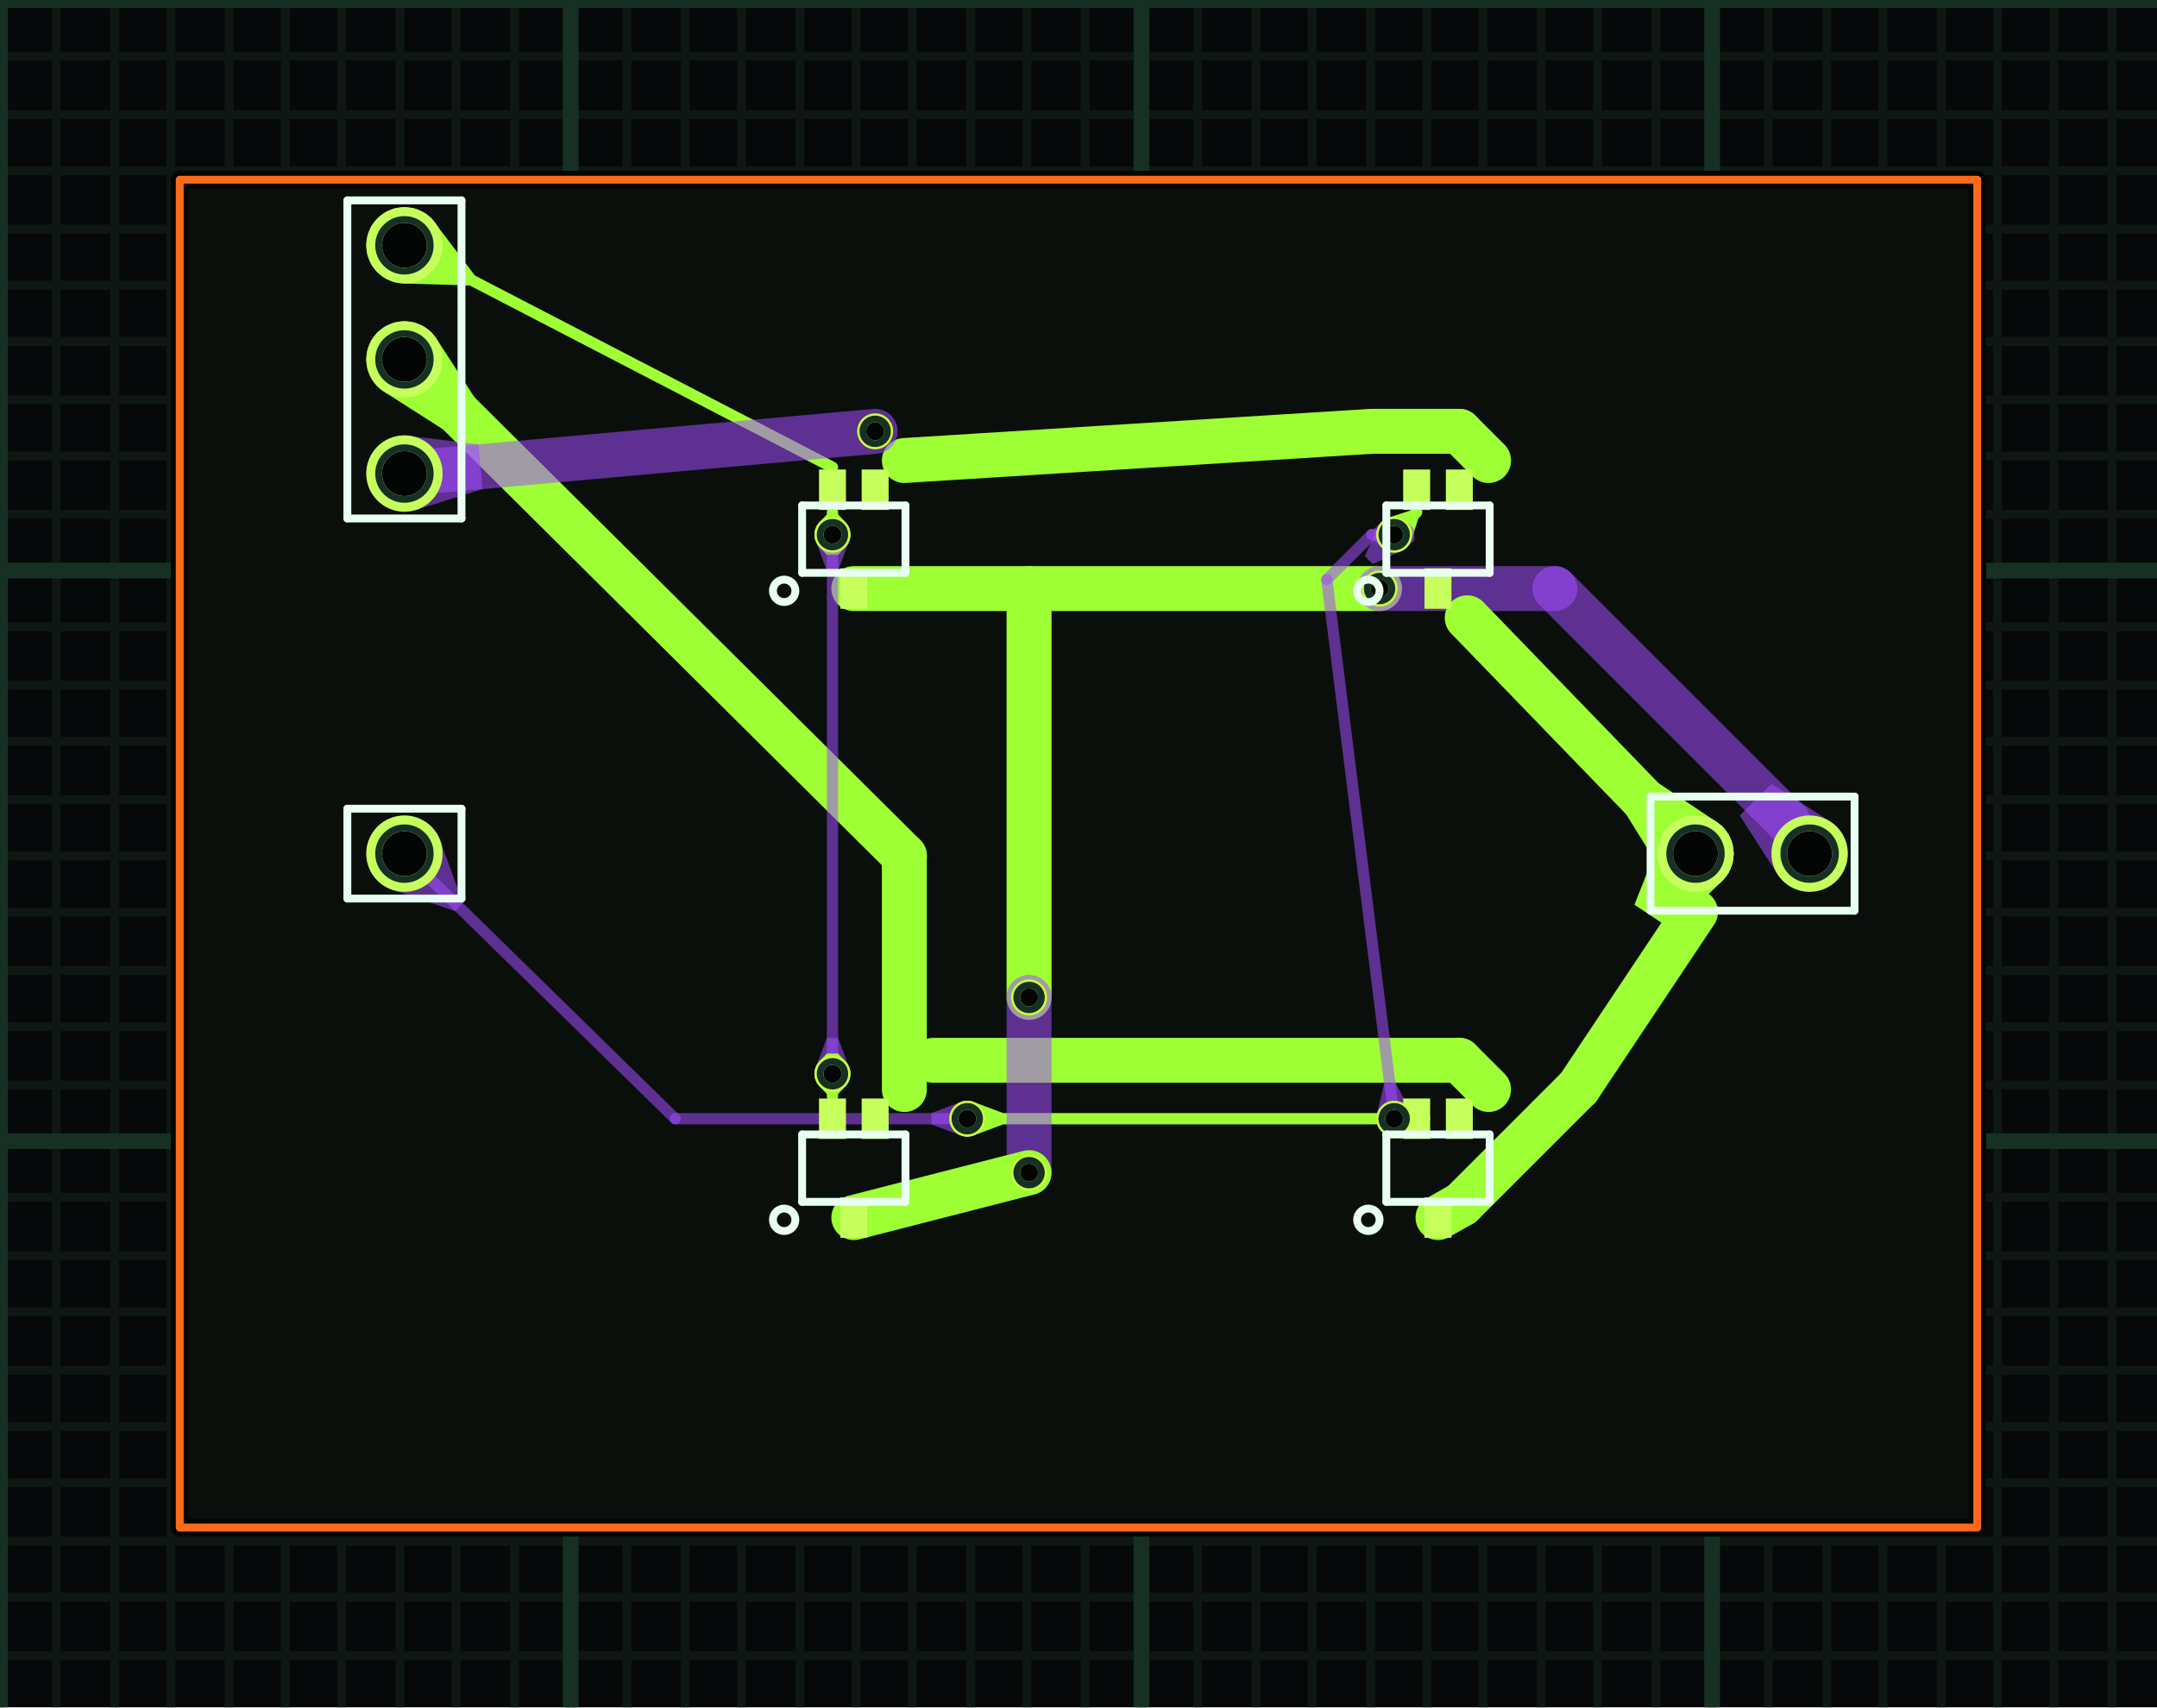
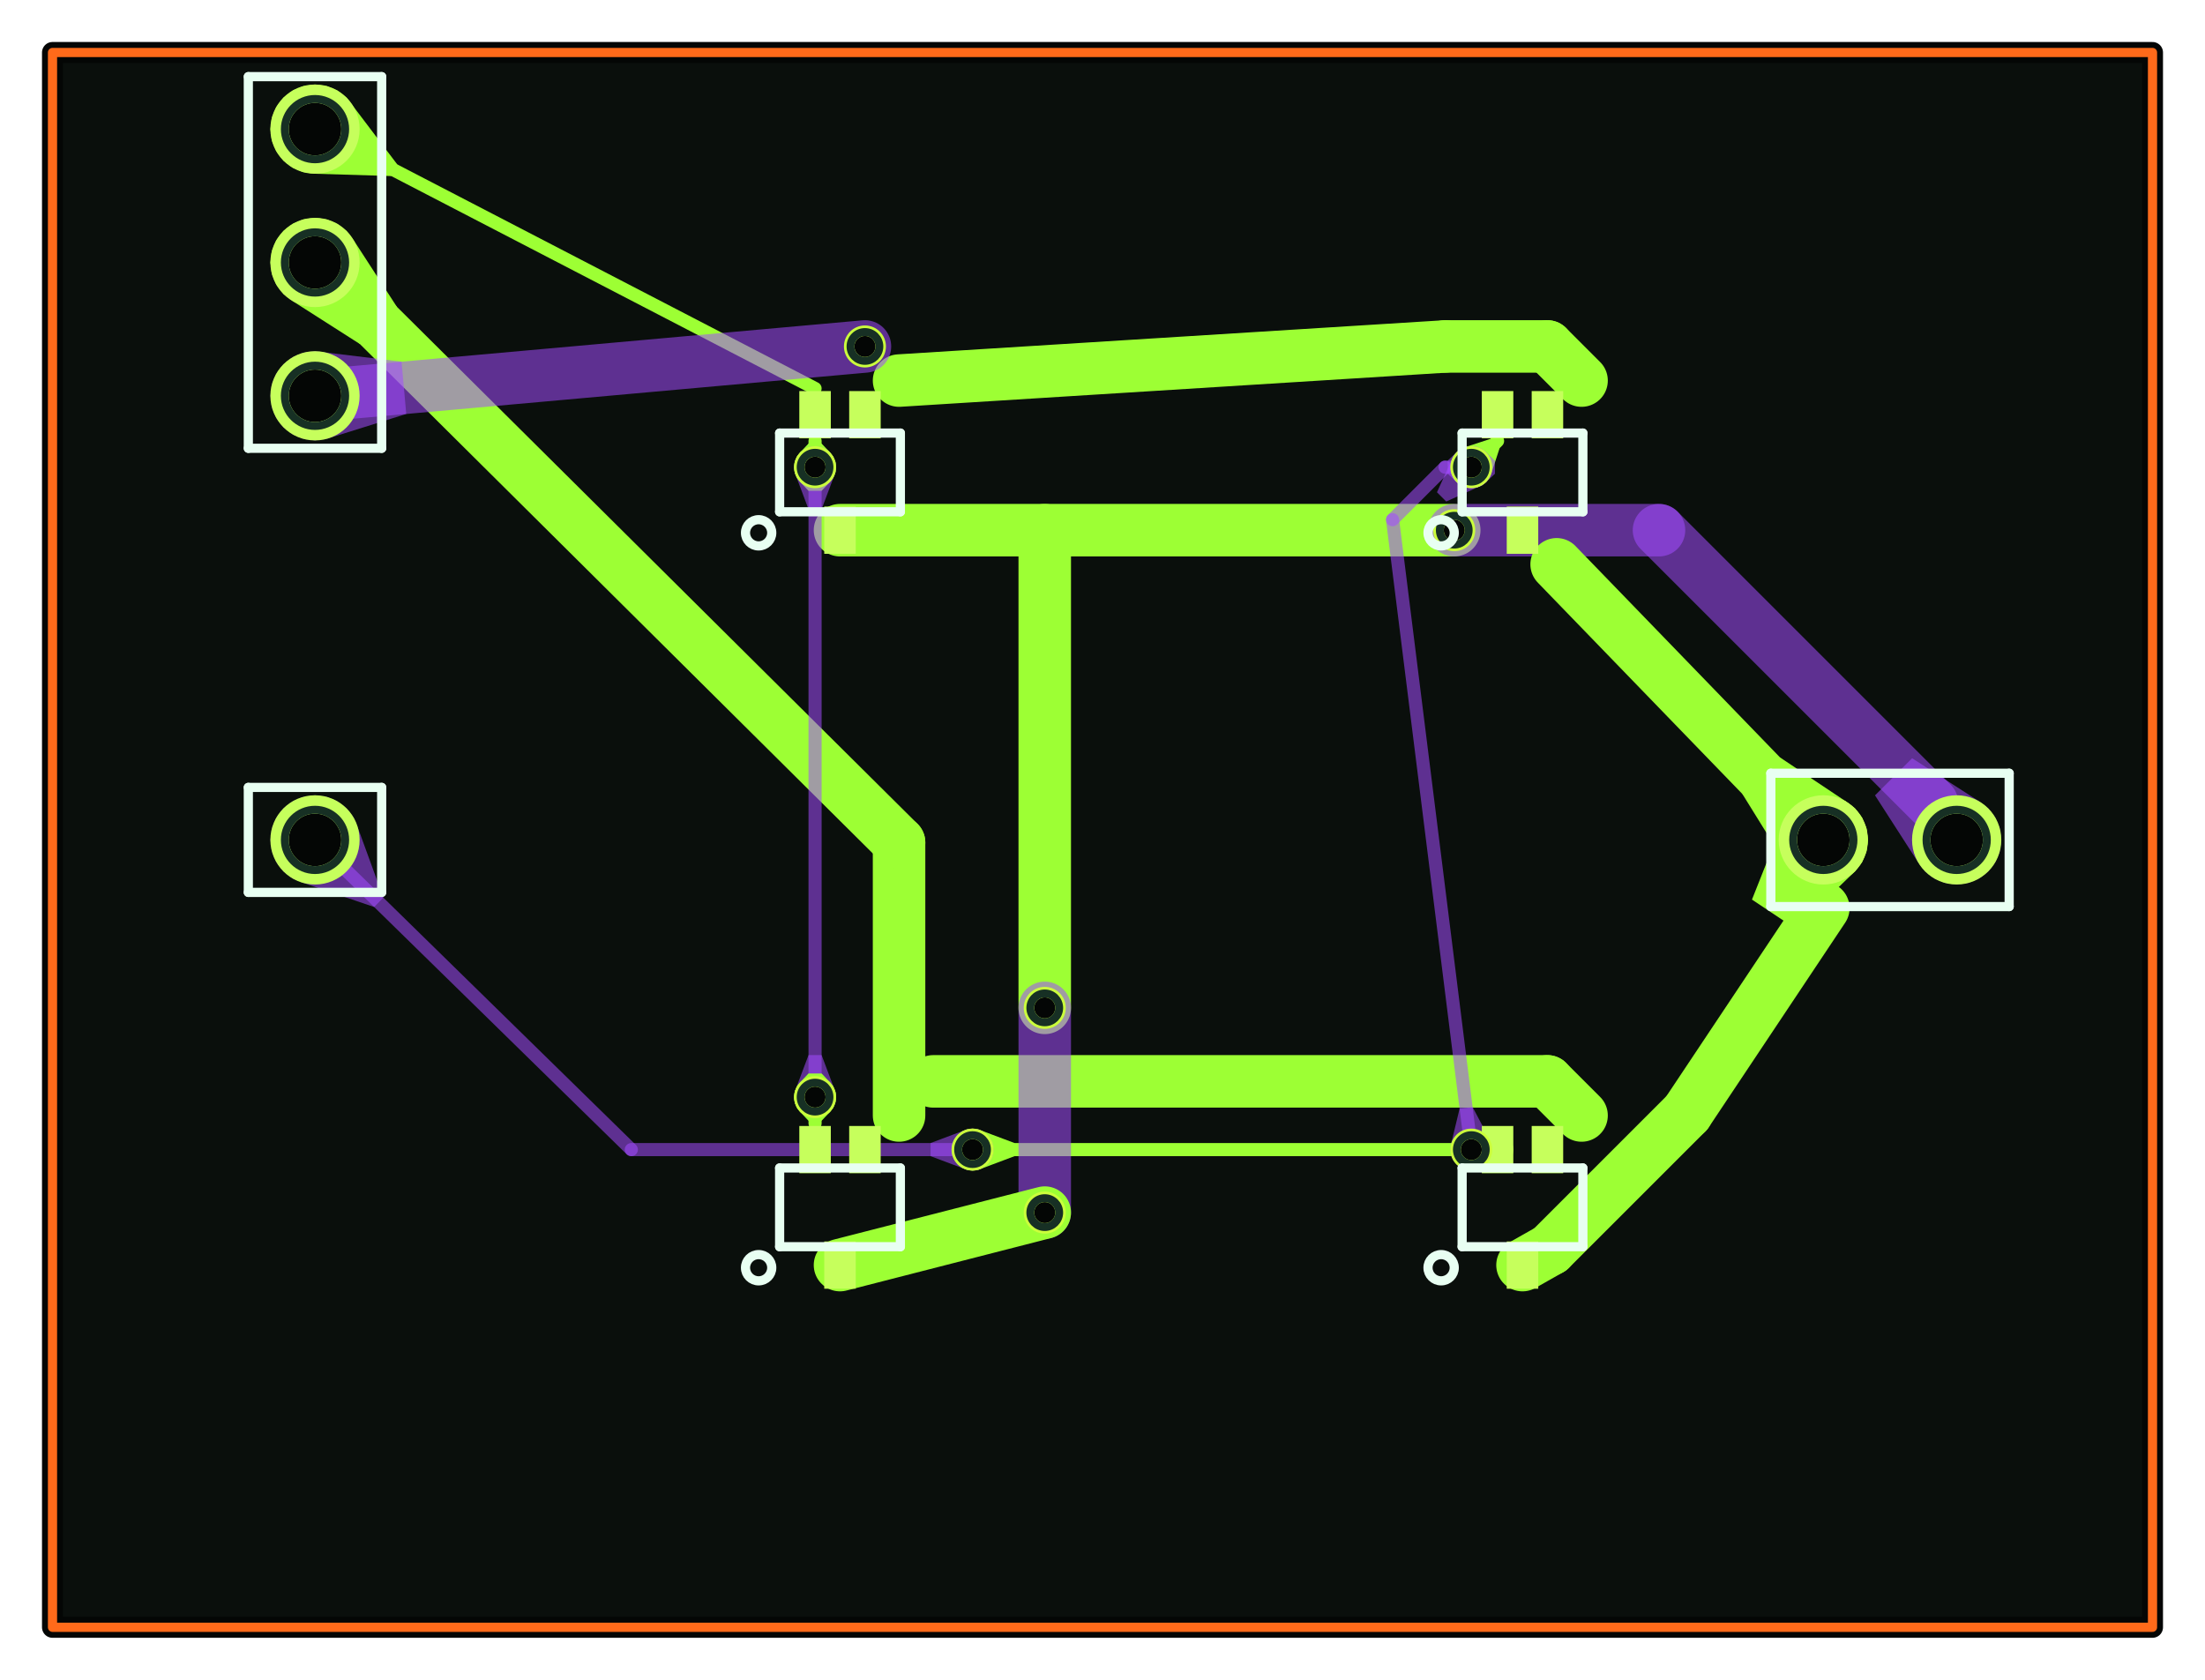
- <svg xmlns="http://www.w3.org/2000/svg" width="96.00" height="76.00" viewBox="0 0 96.00 76.00" shape-rendering="geometricPrecision" role="img" aria-label="vcad pcb render">
-   <rect x="0" y="0" width="96.00" height="76.00" fill="#06080A" />
-   <path d="M0.0 0 L0.0 76.0 M2.5 0 L2.5 76.0 M5.1 0 L5.1 76.0 M7.6 0 L7.6 76.0 M10.2 0 L10.2 76.0 M12.7 0 L12.7 76.0 M15.2 0 L15.2 76.0 M17.8 0 L17.8 76.0 M20.3 0 L20.3 76.0 M22.9 0 L22.9 76.0 M25.4 0 L25.4 76.0 M27.9 0 L27.9 76.0 M30.5 0 L30.5 76.0 M33.0 0 L33.0 76.0 M35.6 0 L35.6 76.0 M38.1 0 L38.1 76.0 M40.6 0 L40.6 76.0 M43.2 0 L43.2 76.0 M45.7 0 L45.7 76.0 M48.3 0 L48.3 76.0 M50.8 0 L50.8 76.0 M53.3 0 L53.3 76.0 M55.9 0 L55.9 76.0 M58.4 0 L58.4 76.0 M61.0 0 L61.0 76.0 M63.5 0 L63.5 76.0 M66.0 0 L66.0 76.0 M68.6 0 L68.6 76.0 M71.1 0 L71.1 76.0 M73.7 0 L73.7 76.0 M76.2 0 L76.2 76.0 M78.7 0 L78.7 76.0 M81.3 0 L81.3 76.0 M83.8 0 L83.8 76.0 M86.4 0 L86.4 76.0 M88.9 0 L88.9 76.0 M91.4 0 L91.4 76.0 M94.0 0 L94.0 76.0 M0 0.0 L96.0 0.0 M0 2.5 L96.0 2.5 M0 5.1 L96.0 5.1 M0 7.6 L96.0 7.6 M0 10.2 L96.0 10.2 M0 12.7 L96.0 12.7 M0 15.2 L96.0 15.2 M0 17.8 L96.0 17.8 M0 20.3 L96.0 20.3 M0 22.9 L96.0 22.9 M0 25.4 L96.0 25.4 M0 27.9 L96.0 27.9 M0 30.5 L96.0 30.5 M0 33.0 L96.0 33.0 M0 35.6 L96.0 35.6 M0 38.1 L96.0 38.1 M0 40.6 L96.0 40.6 M0 43.2 L96.0 43.2 M0 45.7 L96.0 45.7 M0 48.3 L96.0 48.3 M0 50.8 L96.0 50.8 M0 53.3 L96.0 53.3 M0 55.9 L96.0 55.9 M0 58.4 L96.0 58.4 M0 61.0 L96.0 61.0 M0 63.5 L96.0 63.5 M0 66.0 L96.0 66.0 M0 68.6 L96.0 68.6 M0 71.1 L96.0 71.1 M0 73.7 L96.0 73.7 " fill="none" stroke="#0E1712" stroke-width="0.4" />
-   <path d="M0.0 0 L0.0 76.0 M25.4 0 L25.4 76.0 M50.8 0 L50.8 76.0 M76.2 0 L76.2 76.0 M0 0.0 L96.0 0.0 M0 25.4 L96.0 25.4 M0 50.8 L96.0 50.8 " fill="none" stroke="#173024" stroke-width="0.7" />
-   <polygon points="8.000,68.000 88.000,68.000 88.000,8.000 8.000,8.000" fill="#0A0F0C" />
-   <polyline points="8.000,68.000 88.000,68.000 88.000,8.000 8.000,8.000 8.000,68.000" fill="none" stroke="#040605" stroke-width="0.800" stroke-linecap="round" stroke-linejoin="round" />
-   <line x1="40.250" y1="48.500" x2="40.250" y2="38.100" stroke="#9DFF34" stroke-width="2.000" stroke-linecap="round" />
-   <line x1="40.250" y1="38.100" x2="18.000" y2="16.000" stroke="#9DFF34" stroke-width="2.000" stroke-linecap="round" />
-   <line x1="41.550" y1="47.200" x2="64.950" y2="47.200" stroke="#9DFF34" stroke-width="2.000" stroke-linecap="round" />
-   <line x1="64.950" y1="47.200" x2="66.250" y2="48.500" stroke="#9DFF34" stroke-width="2.000" stroke-linecap="round" />
-   <line x1="38.000" y1="26.200" x2="61.400" y2="26.200" stroke="#9DFF34" stroke-width="2.000" stroke-linecap="round" />
+ <svg xmlns="http://www.w3.org/2000/svg" width="84.00" height="64.00" viewBox="0 0 84.00 64.00" shape-rendering="geometricPrecision" role="img" aria-label="vcad pcb render">
+   <polygon points="2.000,62.000 82.000,62.000 82.000,2.000 2.000,2.000" fill="#0A0F0C" />
+   <polyline points="2.000,62.000 82.000,62.000 82.000,2.000 2.000,2.000 2.000,62.000" fill="none" stroke="#040605" stroke-width="0.800" stroke-linecap="round" stroke-linejoin="round" />
+   <line x1="34.250" y1="42.500" x2="34.250" y2="32.100" stroke="#9DFF34" stroke-width="2.000" stroke-linecap="round" />
+   <line x1="34.250" y1="32.100" x2="12.000" y2="10.000" stroke="#9DFF34" stroke-width="2.000" stroke-linecap="round" />
+   <line x1="35.550" y1="41.200" x2="58.950" y2="41.200" stroke="#9DFF34" stroke-width="2.000" stroke-linecap="round" />
+   <line x1="58.950" y1="41.200" x2="60.250" y2="42.500" stroke="#9DFF34" stroke-width="2.000" stroke-linecap="round" />
+   <line x1="32.000" y1="20.200" x2="55.400" y2="20.200" stroke="#9DFF34" stroke-width="2.000" stroke-linecap="round" />
  <g opacity="0.550">
-     <line x1="61.400" y1="26.200" x2="69.200" y2="26.200" stroke="#A24BFF" stroke-width="2.000" stroke-linecap="round" />
+     <line x1="55.400" y1="20.200" x2="63.200" y2="20.200" stroke="#A24BFF" stroke-width="2.000" stroke-linecap="round" />
  </g>
  <g opacity="0.550">
-     <line x1="69.200" y1="26.200" x2="79.600" y2="36.600" stroke="#A24BFF" stroke-width="2.000" stroke-linecap="round" />
+     <line x1="63.200" y1="20.200" x2="73.600" y2="30.600" stroke="#A24BFF" stroke-width="2.000" stroke-linecap="round" />
  </g>
-   <line x1="37.050" y1="22.800" x2="37.050" y2="23.800" stroke="#9DFF34" stroke-width="0.500" stroke-linecap="round" />
+   <line x1="31.050" y1="16.800" x2="31.050" y2="17.800" stroke="#9DFF34" stroke-width="0.500" stroke-linecap="round" />
  <g opacity="0.550">
-     <line x1="37.050" y1="23.800" x2="37.050" y2="47.800" stroke="#A24BFF" stroke-width="0.500" stroke-linecap="round" />
+     <line x1="31.050" y1="17.800" x2="31.050" y2="41.800" stroke="#A24BFF" stroke-width="0.500" stroke-linecap="round" />
  </g>
-   <line x1="37.050" y1="47.800" x2="37.050" y2="48.800" stroke="#9DFF34" stroke-width="0.500" stroke-linecap="round" />
-   <line x1="37.050" y1="20.800" x2="18.000" y2="10.920" stroke="#9DFF34" stroke-width="0.500" stroke-linecap="round" />
-   <line x1="63.050" y1="49.800" x2="43.050" y2="49.800" stroke="#9DFF34" stroke-width="0.500" stroke-linecap="round" />
+   <line x1="31.050" y1="41.800" x2="31.050" y2="42.800" stroke="#9DFF34" stroke-width="0.500" stroke-linecap="round" />
+   <line x1="31.050" y1="14.800" x2="12.000" y2="4.920" stroke="#9DFF34" stroke-width="0.500" stroke-linecap="round" />
+   <line x1="57.050" y1="43.800" x2="37.050" y2="43.800" stroke="#9DFF34" stroke-width="0.500" stroke-linecap="round" />
  <g opacity="0.550">
-     <line x1="43.050" y1="49.800" x2="30.050" y2="49.800" stroke="#A24BFF" stroke-width="0.500" stroke-linecap="round" />
+     <line x1="37.050" y1="43.800" x2="24.050" y2="43.800" stroke="#A24BFF" stroke-width="0.500" stroke-linecap="round" />
  </g>
  <g opacity="0.550">
-     <line x1="30.050" y1="49.800" x2="18.000" y2="38.000" stroke="#A24BFF" stroke-width="0.500" stroke-linecap="round" />
+     <line x1="24.050" y1="43.800" x2="12.000" y2="32.000" stroke="#A24BFF" stroke-width="0.500" stroke-linecap="round" />
  </g>
-   <line x1="65.300" y1="27.500" x2="75.460" y2="38.000" stroke="#9DFF34" stroke-width="2.000" stroke-linecap="round" />
-   <line x1="75.460" y1="40.600" x2="70.260" y2="48.400" stroke="#9DFF34" stroke-width="2.000" stroke-linecap="round" />
-   <line x1="70.260" y1="48.400" x2="65.060" y2="53.600" stroke="#9DFF34" stroke-width="2.000" stroke-linecap="round" />
-   <line x1="65.060" y1="53.600" x2="64.000" y2="54.200" stroke="#9DFF34" stroke-width="2.000" stroke-linecap="round" />
-   <line x1="63.050" y1="22.800" x2="62.050" y2="23.800" stroke="#9DFF34" stroke-width="0.500" stroke-linecap="round" />
+   <line x1="59.300" y1="21.500" x2="69.460" y2="32.000" stroke="#9DFF34" stroke-width="2.000" stroke-linecap="round" />
+   <line x1="69.460" y1="34.600" x2="64.260" y2="42.400" stroke="#9DFF34" stroke-width="2.000" stroke-linecap="round" />
+   <line x1="64.260" y1="42.400" x2="59.060" y2="47.600" stroke="#9DFF34" stroke-width="2.000" stroke-linecap="round" />
+   <line x1="59.060" y1="47.600" x2="58.000" y2="48.200" stroke="#9DFF34" stroke-width="2.000" stroke-linecap="round" />
+   <line x1="57.050" y1="16.800" x2="56.050" y2="17.800" stroke="#9DFF34" stroke-width="0.500" stroke-linecap="round" />
  <g opacity="0.550">
-     <line x1="62.050" y1="23.800" x2="61.050" y2="23.800" stroke="#A24BFF" stroke-width="0.500" stroke-linecap="round" />
+     <line x1="56.050" y1="17.800" x2="55.050" y2="17.800" stroke="#A24BFF" stroke-width="0.500" stroke-linecap="round" />
  </g>
  <g opacity="0.550">
-     <line x1="61.050" y1="23.800" x2="59.050" y2="25.800" stroke="#A24BFF" stroke-width="0.500" stroke-linecap="round" />
+     <line x1="55.050" y1="17.800" x2="53.050" y2="19.800" stroke="#A24BFF" stroke-width="0.500" stroke-linecap="round" />
  </g>
  <g opacity="0.550">
-     <line x1="59.050" y1="25.800" x2="62.050" y2="49.800" stroke="#A24BFF" stroke-width="0.500" stroke-linecap="round" />
+     <line x1="53.050" y1="19.800" x2="56.050" y2="43.800" stroke="#A24BFF" stroke-width="0.500" stroke-linecap="round" />
  </g>
-   <line x1="45.800" y1="26.200" x2="45.800" y2="44.400" stroke="#9DFF34" stroke-width="2.000" stroke-linecap="round" />
+   <line x1="39.800" y1="20.200" x2="39.800" y2="38.400" stroke="#9DFF34" stroke-width="2.000" stroke-linecap="round" />
  <g opacity="0.550">
-     <line x1="45.800" y1="44.400" x2="45.800" y2="52.200" stroke="#A24BFF" stroke-width="2.000" stroke-linecap="round" />
+     <line x1="39.800" y1="38.400" x2="39.800" y2="46.200" stroke="#A24BFF" stroke-width="2.000" stroke-linecap="round" />
  </g>
-   <line x1="45.800" y1="52.200" x2="38.000" y2="54.200" stroke="#9DFF34" stroke-width="2.000" stroke-linecap="round" />
-   <line x1="40.250" y1="20.500" x2="61.050" y2="19.200" stroke="#9DFF34" stroke-width="2.000" stroke-linecap="round" />
-   <line x1="61.050" y1="19.200" x2="64.950" y2="19.200" stroke="#9DFF34" stroke-width="2.000" stroke-linecap="round" />
-   <line x1="64.950" y1="19.200" x2="66.250" y2="20.500" stroke="#9DFF34" stroke-width="2.000" stroke-linecap="round" />
+   <line x1="39.800" y1="46.200" x2="32.000" y2="48.200" stroke="#9DFF34" stroke-width="2.000" stroke-linecap="round" />
+   <line x1="34.250" y1="14.500" x2="55.050" y2="13.200" stroke="#9DFF34" stroke-width="2.000" stroke-linecap="round" />
+   <line x1="55.050" y1="13.200" x2="58.950" y2="13.200" stroke="#9DFF34" stroke-width="2.000" stroke-linecap="round" />
+   <line x1="58.950" y1="13.200" x2="60.250" y2="14.500" stroke="#9DFF34" stroke-width="2.000" stroke-linecap="round" />
  <g opacity="0.550">
-     <line x1="38.950" y1="19.200" x2="18.000" y2="21.080" stroke="#A24BFF" stroke-width="2.000" stroke-linecap="round" />
+     <line x1="32.950" y1="13.200" x2="12.000" y2="15.080" stroke="#A24BFF" stroke-width="2.000" stroke-linecap="round" />
  </g>
-   <polygon points="16.300,16.000 16.358,16.440 16.528,16.850 16.798,17.202 17.150,17.472 19.708,19.106 21.117,17.687 19.472,15.150 19.202,14.798 18.850,14.528 18.440,14.358 18.000,14.300 17.560,14.358 17.150,14.528 16.798,14.798 16.528,15.150 16.358,15.560" fill="#9DFF34" />
+   <polygon points="10.300,10.000 10.358,10.440 10.528,10.850 10.798,11.202 11.150,11.472 13.708,13.106 15.117,11.687 13.472,9.150 13.202,8.798 12.850,8.528 12.440,8.358 12.000,8.300 11.560,8.358 11.150,8.528 10.798,8.798 10.528,9.150 10.358,9.560" fill="#9DFF34" />
  <g opacity="0.550">
-     <polygon points="77.429,36.303 79.068,38.850 79.338,39.202 79.690,39.472 80.100,39.642 80.540,39.700 80.980,39.642 81.390,39.472 81.742,39.202 82.012,38.850 82.182,38.440 82.240,38.000 82.182,37.560 82.012,37.150 81.742,36.798 81.390,36.528 78.843,34.889" fill="#A24BFF" />
+     <polygon points="71.429,30.303 73.068,32.850 73.338,33.202 73.690,33.472 74.100,33.642 74.540,33.700 74.980,33.642 75.390,33.472 75.742,33.202 76.012,32.850 76.182,32.440 76.240,32.000 76.182,31.560 76.012,31.150 75.742,30.798 75.390,30.528 72.843,28.889" fill="#A24BFF" />
  </g>
-   <polygon points="36.250,23.800 36.277,24.007 36.357,24.200 36.484,24.366 36.800,24.700 37.300,24.700 37.616,24.366 37.743,24.200 37.823,24.007 37.850,23.800 37.823,23.593 37.743,23.400 37.616,23.234 37.450,23.107 37.257,23.027 37.050,23.000 36.843,23.027 36.650,23.107 36.484,23.234 36.357,23.400 36.277,23.593" fill="#9DFF34" />
-   <polygon points="36.250,23.800 36.277,24.007 36.357,24.200 36.484,24.366 36.650,24.493 36.843,24.573 37.050,24.600 37.257,24.573 37.450,24.493 37.616,24.366 37.743,24.200 37.823,24.007 37.850,23.800 37.823,23.593 37.743,23.400 37.616,23.234 37.300,22.900 36.800,22.900 36.484,23.234 36.357,23.400 36.277,23.593" fill="#9DFF34" />
+   <polygon points="30.250,17.800 30.277,18.007 30.357,18.200 30.484,18.366 30.800,18.700 31.300,18.700 31.616,18.366 31.743,18.200 31.823,18.007 31.850,17.800 31.823,17.593 31.743,17.400 31.616,17.234 31.450,17.107 31.257,17.027 31.050,17.000 30.843,17.027 30.650,17.107 30.484,17.234 30.357,17.400 30.277,17.593" fill="#9DFF34" />
+   <polygon points="30.250,17.800 30.277,18.007 30.357,18.200 30.484,18.366 30.650,18.493 30.843,18.573 31.050,18.600 31.257,18.573 31.450,18.493 31.616,18.366 31.743,18.200 31.823,18.007 31.850,17.800 31.823,17.593 31.743,17.400 31.616,17.234 31.300,16.900 30.800,16.900 30.484,17.234 30.357,17.400 30.277,17.593" fill="#9DFF34" />
  <g opacity="0.550">
-     <polygon points="36.250,23.800 36.277,24.007 36.800,25.400 37.300,25.400 37.823,24.007 37.850,23.800 37.823,23.593 37.743,23.400 37.616,23.234 37.450,23.107 37.257,23.027 37.050,23.000 36.843,23.027 36.650,23.107 36.484,23.234 36.357,23.400 36.277,23.593" fill="#A24BFF" />
+     <polygon points="30.250,17.800 30.277,18.007 30.800,19.400 31.300,19.400 31.823,18.007 31.850,17.800 31.823,17.593 31.743,17.400 31.616,17.234 31.450,17.107 31.257,17.027 31.050,17.000 30.843,17.027 30.650,17.107 30.484,17.234 30.357,17.400 30.277,17.593" fill="#A24BFF" />
  </g>
  <g opacity="0.550">
-     <polygon points="36.250,47.800 36.277,48.007 36.357,48.200 36.484,48.366 36.650,48.493 36.843,48.573 37.050,48.600 37.257,48.573 37.450,48.493 37.616,48.366 37.743,48.200 37.823,48.007 37.850,47.800 37.823,47.593 37.300,46.200 36.800,46.200 36.277,47.593" fill="#A24BFF" />
+     <polygon points="30.250,41.800 30.277,42.007 30.357,42.200 30.484,42.366 30.650,42.493 30.843,42.573 31.050,42.600 31.257,42.573 31.450,42.493 31.616,42.366 31.743,42.200 31.823,42.007 31.850,41.800 31.823,41.593 31.300,40.200 30.800,40.200 30.277,41.593" fill="#A24BFF" />
  </g>
-   <polygon points="36.250,47.800 36.277,48.007 36.357,48.200 36.484,48.366 36.800,48.700 37.300,48.700 37.616,48.366 37.743,48.200 37.823,48.007 37.850,47.800 37.823,47.593 37.743,47.400 37.616,47.234 37.450,47.107 37.257,47.027 37.050,47.000 36.843,47.027 36.650,47.107 36.484,47.234 36.357,47.400 36.277,47.593" fill="#9DFF34" />
-   <polygon points="36.250,47.800 36.277,48.007 36.357,48.200 36.484,48.366 36.650,48.493 36.843,48.573 37.050,48.600 37.257,48.573 37.450,48.493 37.616,48.366 37.743,48.200 37.823,48.007 37.850,47.800 37.823,47.593 37.743,47.400 37.616,47.234 37.300,46.900 36.800,46.900 36.484,47.234 36.357,47.400 36.277,47.593" fill="#9DFF34" />
-   <polygon points="16.300,10.920 16.358,11.360 16.528,11.770 16.798,12.122 17.150,12.392 17.560,12.562 18.000,12.620 20.903,12.707 21.133,12.263 19.472,10.070 19.202,9.718 18.850,9.448 18.440,9.278 18.000,9.220 17.560,9.278 17.150,9.448 16.798,9.718 16.528,10.070 16.358,10.480" fill="#9DFF34" />
-   <polygon points="61.850,50.050 62.895,50.380 63.050,50.400 63.205,50.380 63.350,50.320 63.474,50.224 63.570,50.100 63.630,49.955 63.650,49.800 63.630,49.645 63.570,49.500 63.474,49.376 63.350,49.280 63.205,49.220 63.050,49.200 62.895,49.220 61.850,49.550" fill="#9DFF34" />
-   <polygon points="42.250,49.800 42.277,50.007 42.357,50.200 42.484,50.366 42.650,50.493 42.843,50.573 43.050,50.600 43.257,50.573 44.650,50.050 44.650,49.550 43.257,49.027 43.050,49.000 42.843,49.027 42.650,49.107 42.484,49.234 42.357,49.400 42.277,49.593" fill="#9DFF34" />
+   <polygon points="30.250,41.800 30.277,42.007 30.357,42.200 30.484,42.366 30.800,42.700 31.300,42.700 31.616,42.366 31.743,42.200 31.823,42.007 31.850,41.800 31.823,41.593 31.743,41.400 31.616,41.234 31.450,41.107 31.257,41.027 31.050,41.000 30.843,41.027 30.650,41.107 30.484,41.234 30.357,41.400 30.277,41.593" fill="#9DFF34" />
+   <polygon points="30.250,41.800 30.277,42.007 30.357,42.200 30.484,42.366 30.650,42.493 30.843,42.573 31.050,42.600 31.257,42.573 31.450,42.493 31.616,42.366 31.743,42.200 31.823,42.007 31.850,41.800 31.823,41.593 31.743,41.400 31.616,41.234 31.300,40.900 30.800,40.900 30.484,41.234 30.357,41.400 30.277,41.593" fill="#9DFF34" />
+   <polygon points="10.300,4.920 10.358,5.360 10.528,5.770 10.798,6.122 11.150,6.392 11.560,6.562 12.000,6.620 14.903,6.707 15.133,6.263 13.472,4.070 13.202,3.718 12.850,3.448 12.440,3.278 12.000,3.220 11.560,3.278 11.150,3.448 10.798,3.718 10.528,4.070 10.358,4.480" fill="#9DFF34" />
+   <polygon points="55.850,44.050 56.895,44.380 57.050,44.400 57.205,44.380 57.350,44.320 57.474,44.224 57.570,44.100 57.630,43.955 57.650,43.800 57.630,43.645 57.570,43.500 57.474,43.376 57.350,43.280 57.205,43.220 57.050,43.200 56.895,43.220 55.850,43.550" fill="#9DFF34" />
+   <polygon points="36.250,43.800 36.277,44.007 36.357,44.200 36.484,44.366 36.650,44.493 36.843,44.573 37.050,44.600 37.257,44.573 38.650,44.050 38.650,43.550 37.257,43.027 37.050,43.000 36.843,43.027 36.650,43.107 36.484,43.234 36.357,43.400 36.277,43.593" fill="#9DFF34" />
  <g opacity="0.550">
-     <polygon points="41.450,50.050 42.843,50.573 43.050,50.600 43.257,50.573 43.450,50.493 43.616,50.366 43.743,50.200 43.823,50.007 43.850,49.800 43.823,49.593 43.743,49.400 43.616,49.234 43.450,49.107 43.257,49.027 43.050,49.000 42.843,49.027 41.450,49.550" fill="#A24BFF" />
+     <polygon points="35.450,44.050 36.843,44.573 37.050,44.600 37.257,44.573 37.450,44.493 37.616,44.366 37.743,44.200 37.823,44.007 37.850,43.800 37.823,43.593 37.743,43.400 37.616,43.234 37.450,43.107 37.257,43.027 37.050,43.000 36.843,43.027 35.450,43.550" fill="#A24BFF" />
  </g>
  <g opacity="0.550">
-     <polygon points="16.300,38.000 16.358,38.440 16.528,38.850 16.798,39.202 17.150,39.472 17.560,39.642 20.254,40.557 20.604,40.200 19.642,37.560 19.472,37.150 19.202,36.798 18.850,36.528 18.440,36.358 18.000,36.300 17.560,36.358 17.150,36.528 16.798,36.798 16.528,37.150 16.358,37.560" fill="#A24BFF" />
+     <polygon points="10.300,32.000 10.358,32.440 10.528,32.850 10.798,33.202 11.150,33.472 11.560,33.642 14.254,34.557 14.604,34.200 13.642,31.560 13.472,31.150 13.202,30.798 12.850,30.528 12.440,30.358 12.000,30.300 11.560,30.358 11.150,30.528 10.798,30.798 10.528,31.150 10.358,31.560" fill="#A24BFF" />
  </g>
-   <polygon points="72.377,36.252 73.988,38.850 74.258,39.202 74.610,39.472 75.020,39.642 75.460,39.700 75.900,39.642 76.310,39.472 76.662,39.202 76.932,38.850 77.102,38.440 77.160,38.000 77.102,37.560 76.932,37.150 76.662,36.798 76.310,36.528 73.814,34.861" fill="#9DFF34" />
-   <polygon points="72.742,40.274 74.406,41.384 76.662,39.202 76.932,38.850 77.102,38.440 77.160,38.000 77.102,37.560 76.932,37.150 76.662,36.798 76.310,36.528 75.900,36.358 75.460,36.300 75.020,36.358 74.610,36.528 74.258,36.798 73.988,37.150 73.818,37.560" fill="#9DFF34" />
-   <polygon points="61.250,23.800 61.277,24.007 61.357,24.200 61.484,24.366 61.650,24.493 61.843,24.573 62.050,24.600 62.257,24.573 62.450,24.493 62.616,24.366 62.743,24.200 62.823,24.007 63.127,23.077 62.773,22.723 61.843,23.027 61.650,23.107 61.484,23.234 61.357,23.400 61.277,23.593" fill="#9DFF34" />
+   <polygon points="66.377,30.252 67.988,32.850 68.258,33.202 68.610,33.472 69.020,33.642 69.460,33.700 69.900,33.642 70.310,33.472 70.662,33.202 70.932,32.850 71.102,32.440 71.160,32.000 71.102,31.560 70.932,31.150 70.662,30.798 70.310,30.528 67.814,28.861" fill="#9DFF34" />
+   <polygon points="66.742,34.274 68.406,35.384 70.662,33.202 70.932,32.850 71.102,32.440 71.160,32.000 71.102,31.560 70.932,31.150 70.662,30.798 70.310,30.528 69.900,30.358 69.460,30.300 69.020,30.358 68.610,30.528 68.258,30.798 67.988,31.150 67.818,31.560" fill="#9DFF34" />
+   <polygon points="55.250,17.800 55.277,18.007 55.357,18.200 55.484,18.366 55.650,18.493 55.843,18.573 56.050,18.600 56.257,18.573 56.450,18.493 56.616,18.366 56.743,18.200 56.823,18.007 57.127,17.077 56.773,16.723 55.843,17.027 55.650,17.107 55.484,17.234 55.357,17.400 55.277,17.593" fill="#9DFF34" />
  <g opacity="0.550">
-     <polygon points="61.150,24.050 61.484,24.366 61.650,24.493 61.843,24.573 62.050,24.600 62.257,24.573 62.450,24.493 62.616,24.366 62.743,24.200 62.823,24.007 62.850,23.800 62.823,23.593 62.743,23.400 62.616,23.234 62.450,23.107 62.257,23.027 62.050,23.000 61.843,23.027 61.650,23.107 61.484,23.234 61.150,23.550" fill="#A24BFF" />
+     <polygon points="55.150,18.050 55.484,18.366 55.650,18.493 55.843,18.573 56.050,18.600 56.257,18.573 56.450,18.493 56.616,18.366 56.743,18.200 56.823,18.007 56.850,17.800 56.823,17.593 56.743,17.400 56.616,17.234 56.450,17.107 56.257,17.027 56.050,17.000 55.843,17.027 55.650,17.107 55.484,17.234 55.150,17.550" fill="#A24BFF" />
  </g>
  <g opacity="0.550">
-     <polygon points="61.250,23.800 61.277,24.007 61.357,24.200 61.484,24.366 61.650,24.493 61.843,24.573 62.050,24.600 62.257,24.573 62.450,24.493 62.616,24.366 62.950,24.050 62.950,23.550 62.616,23.234 62.450,23.107 62.257,23.027 62.050,23.000 61.843,23.027 61.650,23.107 61.484,23.234 61.357,23.400 61.277,23.593" fill="#A24BFF" />
+     <polygon points="55.250,17.800 55.277,18.007 55.357,18.200 55.484,18.366 55.650,18.493 55.843,18.573 56.050,18.600 56.257,18.573 56.450,18.493 56.616,18.366 56.950,18.050 56.950,17.550 56.616,17.234 56.450,17.107 56.257,17.027 56.050,17.000 55.843,17.027 55.650,17.107 55.484,17.234 55.357,17.400 55.277,17.593" fill="#A24BFF" />
  </g>
  <g opacity="0.550">
-     <polygon points="60.742,24.755 61.095,25.108 62.450,24.493 62.616,24.366 62.743,24.200 62.823,24.007 62.850,23.800 62.823,23.593 62.743,23.400 62.616,23.234 62.450,23.107 62.257,23.027 62.050,23.000 61.843,23.027 61.650,23.107 61.484,23.234 61.357,23.400" fill="#A24BFF" />
+     <polygon points="54.742,18.755 55.095,19.108 56.450,18.493 56.616,18.366 56.743,18.200 56.823,18.007 56.850,17.800 56.823,17.593 56.743,17.400 56.616,17.234 56.450,17.107 56.257,17.027 56.050,17.000 55.843,17.027 55.650,17.107 55.484,17.234 55.357,17.400" fill="#A24BFF" />
  </g>
  <g opacity="0.550">
-     <polygon points="61.250,49.800 61.277,50.007 61.357,50.200 61.484,50.366 61.650,50.493 61.843,50.573 62.050,50.600 62.257,50.573 62.450,50.493 62.616,50.366 62.743,50.200 62.823,50.007 62.850,49.800 62.823,49.593 62.743,49.400 62.100,48.181 61.603,48.243 61.277,49.593" fill="#A24BFF" />
+     <polygon points="55.250,43.800 55.277,44.007 55.357,44.200 55.484,44.366 55.650,44.493 55.843,44.573 56.050,44.600 56.257,44.573 56.450,44.493 56.616,44.366 56.743,44.200 56.823,44.007 56.850,43.800 56.823,43.593 56.743,43.400 56.100,42.181 55.603,42.243 55.277,43.593" fill="#A24BFF" />
  </g>
  <g opacity="0.550">
-     <polygon points="16.300,21.080 16.358,21.520 16.528,21.930 16.798,22.282 17.150,22.552 17.560,22.722 18.000,22.780 18.440,22.722 21.476,21.772 21.297,19.780 18.000,19.380 17.560,19.438 17.150,19.608 16.798,19.878 16.528,20.230 16.358,20.640" fill="#A24BFF" />
+     <polygon points="10.300,15.080 10.358,15.520 10.528,15.930 10.798,16.282 11.150,16.552 11.560,16.722 12.000,16.780 12.440,16.722 15.476,15.772 15.297,13.780 12.000,13.380 11.560,13.438 11.150,13.608 10.798,13.878 10.528,14.230 10.358,14.640" fill="#A24BFF" />
  </g>
-   <polygon points="36.450,22.700 37.650,22.700 37.650,20.900 36.450,20.900" fill="#C6FF5C" />
-   <polygon points="38.350,22.700 39.550,22.700 39.550,20.900 38.350,20.900" fill="#C6FF5C" />
-   <polygon points="37.400,27.100 38.600,27.100 38.600,25.300 37.400,25.300" fill="#C6FF5C" />
-   <polygon points="62.450,22.700 63.650,22.700 63.650,20.900 62.450,20.900" fill="#C6FF5C" />
-   <polygon points="64.350,22.700 65.550,22.700 65.550,20.900 64.350,20.900" fill="#C6FF5C" />
-   <polygon points="63.400,27.100 64.600,27.100 64.600,25.300 63.400,25.300" fill="#C6FF5C" />
-   <polygon points="36.450,50.700 37.650,50.700 37.650,48.900 36.450,48.900" fill="#C6FF5C" />
-   <polygon points="38.350,50.700 39.550,50.700 39.550,48.900 38.350,48.900" fill="#C6FF5C" />
-   <polygon points="37.400,55.100 38.600,55.100 38.600,53.300 37.400,53.300" fill="#C6FF5C" />
-   <polygon points="62.450,50.700 63.650,50.700 63.650,48.900 62.450,48.900" fill="#C6FF5C" />
-   <polygon points="64.350,50.700 65.550,50.700 65.550,48.900 64.350,48.900" fill="#C6FF5C" />
-   <polygon points="63.400,55.100 64.600,55.100 64.600,53.300 63.400,53.300" fill="#C6FF5C" />
-   <circle cx="80.540" cy="38.000" r="1.700" fill="#C6FF5C" />
-   <circle cx="80.540" cy="38.000" r="1.000" fill="#040605" />
-   <circle cx="80.540" cy="38.000" r="1.150" fill="none" stroke="#173024" stroke-width="0.300" />
-   <circle cx="75.460" cy="38.000" r="1.700" fill="#C6FF5C" />
-   <circle cx="75.460" cy="38.000" r="1.000" fill="#040605" />
-   <circle cx="75.460" cy="38.000" r="1.150" fill="none" stroke="#173024" stroke-width="0.300" />
-   <circle cx="18.000" cy="21.080" r="1.700" fill="#C6FF5C" />
-   <circle cx="18.000" cy="21.080" r="1.000" fill="#040605" />
-   <circle cx="18.000" cy="21.080" r="1.150" fill="none" stroke="#173024" stroke-width="0.300" />
-   <circle cx="18.000" cy="16.000" r="1.700" fill="#C6FF5C" />
-   <circle cx="18.000" cy="16.000" r="1.000" fill="#040605" />
-   <circle cx="18.000" cy="16.000" r="1.150" fill="none" stroke="#173024" stroke-width="0.300" />
-   <circle cx="18.000" cy="10.920" r="1.700" fill="#C6FF5C" />
-   <circle cx="18.000" cy="10.920" r="1.000" fill="#040605" />
-   <circle cx="18.000" cy="10.920" r="1.150" fill="none" stroke="#173024" stroke-width="0.300" />
-   <circle cx="18.000" cy="38.000" r="1.700" fill="#C6FF5C" />
-   <circle cx="18.000" cy="38.000" r="1.000" fill="#040605" />
-   <circle cx="18.000" cy="38.000" r="1.150" fill="none" stroke="#173024" stroke-width="0.300" />
-   <circle cx="61.400" cy="26.200" r="0.800" fill="#CBFF3C" />
-   <circle cx="61.400" cy="26.200" r="0.400" fill="#040605" />
-   <circle cx="61.400" cy="26.200" r="0.550" fill="none" stroke="#173024" stroke-width="0.300" />
-   <circle cx="37.050" cy="23.800" r="0.800" fill="#CBFF3C" />
-   <circle cx="37.050" cy="23.800" r="0.400" fill="#040605" />
-   <circle cx="37.050" cy="23.800" r="0.550" fill="none" stroke="#173024" stroke-width="0.300" />
-   <circle cx="37.050" cy="47.800" r="0.800" fill="#CBFF3C" />
-   <circle cx="37.050" cy="47.800" r="0.400" fill="#040605" />
-   <circle cx="37.050" cy="47.800" r="0.550" fill="none" stroke="#173024" stroke-width="0.300" />
-   <circle cx="43.050" cy="49.800" r="0.800" fill="#CBFF3C" />
-   <circle cx="43.050" cy="49.800" r="0.400" fill="#040605" />
-   <circle cx="43.050" cy="49.800" r="0.550" fill="none" stroke="#173024" stroke-width="0.300" />
-   <circle cx="62.050" cy="23.800" r="0.800" fill="#CBFF3C" />
-   <circle cx="62.050" cy="23.800" r="0.400" fill="#040605" />
-   <circle cx="62.050" cy="23.800" r="0.550" fill="none" stroke="#173024" stroke-width="0.300" />
-   <circle cx="62.050" cy="49.800" r="0.800" fill="#CBFF3C" />
-   <circle cx="62.050" cy="49.800" r="0.400" fill="#040605" />
-   <circle cx="62.050" cy="49.800" r="0.550" fill="none" stroke="#173024" stroke-width="0.300" />
-   <circle cx="45.800" cy="44.400" r="0.800" fill="#CBFF3C" />
-   <circle cx="45.800" cy="44.400" r="0.400" fill="#040605" />
-   <circle cx="45.800" cy="44.400" r="0.550" fill="none" stroke="#173024" stroke-width="0.300" />
-   <circle cx="45.800" cy="52.200" r="0.800" fill="#CBFF3C" />
-   <circle cx="45.800" cy="52.200" r="0.400" fill="#040605" />
-   <circle cx="45.800" cy="52.200" r="0.550" fill="none" stroke="#173024" stroke-width="0.300" />
-   <circle cx="38.950" cy="19.200" r="0.800" fill="#CBFF3C" />
-   <circle cx="38.950" cy="19.200" r="0.400" fill="#040605" />
-   <circle cx="38.950" cy="19.200" r="0.550" fill="none" stroke="#173024" stroke-width="0.300" />
-   <polyline points="35.700,25.500 40.300,25.500" fill="none" stroke="#E8FFF2" stroke-width="0.350" stroke-linecap="round" stroke-linejoin="round" />
-   <polyline points="40.300,25.500 40.300,22.500" fill="none" stroke="#E8FFF2" stroke-width="0.350" stroke-linecap="round" stroke-linejoin="round" />
-   <polyline points="40.300,22.500 35.700,22.500" fill="none" stroke="#E8FFF2" stroke-width="0.350" stroke-linecap="round" stroke-linejoin="round" />
-   <polyline points="35.700,22.500 35.700,25.500" fill="none" stroke="#E8FFF2" stroke-width="0.350" stroke-linecap="round" stroke-linejoin="round" />
-   <circle cx="34.900" cy="26.300" r="0.500" fill="none" stroke="#E8FFF2" stroke-width="0.350" />
-   <polyline points="61.700,25.500 66.300,25.500" fill="none" stroke="#E8FFF2" stroke-width="0.350" stroke-linecap="round" stroke-linejoin="round" />
-   <polyline points="66.300,25.500 66.300,22.500" fill="none" stroke="#E8FFF2" stroke-width="0.350" stroke-linecap="round" stroke-linejoin="round" />
-   <polyline points="66.300,22.500 61.700,22.500" fill="none" stroke="#E8FFF2" stroke-width="0.350" stroke-linecap="round" stroke-linejoin="round" />
-   <polyline points="61.700,22.500 61.700,25.500" fill="none" stroke="#E8FFF2" stroke-width="0.350" stroke-linecap="round" stroke-linejoin="round" />
-   <circle cx="60.900" cy="26.300" r="0.500" fill="none" stroke="#E8FFF2" stroke-width="0.350" />
-   <polyline points="35.700,53.500 40.300,53.500" fill="none" stroke="#E8FFF2" stroke-width="0.350" stroke-linecap="round" stroke-linejoin="round" />
-   <polyline points="40.300,53.500 40.300,50.500" fill="none" stroke="#E8FFF2" stroke-width="0.350" stroke-linecap="round" stroke-linejoin="round" />
-   <polyline points="40.300,50.500 35.700,50.500" fill="none" stroke="#E8FFF2" stroke-width="0.350" stroke-linecap="round" stroke-linejoin="round" />
-   <polyline points="35.700,50.500 35.700,53.500" fill="none" stroke="#E8FFF2" stroke-width="0.350" stroke-linecap="round" stroke-linejoin="round" />
-   <circle cx="34.900" cy="54.300" r="0.500" fill="none" stroke="#E8FFF2" stroke-width="0.350" />
-   <polyline points="61.700,53.500 66.300,53.500" fill="none" stroke="#E8FFF2" stroke-width="0.350" stroke-linecap="round" stroke-linejoin="round" />
-   <polyline points="66.300,53.500 66.300,50.500" fill="none" stroke="#E8FFF2" stroke-width="0.350" stroke-linecap="round" stroke-linejoin="round" />
-   <polyline points="66.300,50.500 61.700,50.500" fill="none" stroke="#E8FFF2" stroke-width="0.350" stroke-linecap="round" stroke-linejoin="round" />
-   <polyline points="61.700,50.500 61.700,53.500" fill="none" stroke="#E8FFF2" stroke-width="0.350" stroke-linecap="round" stroke-linejoin="round" />
-   <circle cx="60.900" cy="54.300" r="0.500" fill="none" stroke="#E8FFF2" stroke-width="0.350" />
-   <polyline points="82.540,40.540 82.540,35.460" fill="none" stroke="#E8FFF2" stroke-width="0.350" stroke-linecap="round" stroke-linejoin="round" />
-   <polyline points="82.540,35.460 73.460,35.460" fill="none" stroke="#E8FFF2" stroke-width="0.350" stroke-linecap="round" stroke-linejoin="round" />
-   <polyline points="73.460,35.460 73.460,40.540" fill="none" stroke="#E8FFF2" stroke-width="0.350" stroke-linecap="round" stroke-linejoin="round" />
-   <polyline points="73.460,40.540 82.540,40.540" fill="none" stroke="#E8FFF2" stroke-width="0.350" stroke-linecap="round" stroke-linejoin="round" />
-   <polyline points="15.460,23.080 20.540,23.080" fill="none" stroke="#E8FFF2" stroke-width="0.350" stroke-linecap="round" stroke-linejoin="round" />
-   <polyline points="20.540,23.080 20.540,8.920" fill="none" stroke="#E8FFF2" stroke-width="0.350" stroke-linecap="round" stroke-linejoin="round" />
-   <polyline points="20.540,8.920 15.460,8.920" fill="none" stroke="#E8FFF2" stroke-width="0.350" stroke-linecap="round" stroke-linejoin="round" />
-   <polyline points="15.460,8.920 15.460,23.080" fill="none" stroke="#E8FFF2" stroke-width="0.350" stroke-linecap="round" stroke-linejoin="round" />
-   <polyline points="15.460,40.000 20.540,40.000" fill="none" stroke="#E8FFF2" stroke-width="0.350" stroke-linecap="round" stroke-linejoin="round" />
-   <polyline points="20.540,40.000 20.540,36.000" fill="none" stroke="#E8FFF2" stroke-width="0.350" stroke-linecap="round" stroke-linejoin="round" />
-   <polyline points="20.540,36.000 15.460,36.000" fill="none" stroke="#E8FFF2" stroke-width="0.350" stroke-linecap="round" stroke-linejoin="round" />
-   <polyline points="15.460,36.000 15.460,40.000" fill="none" stroke="#E8FFF2" stroke-width="0.350" stroke-linecap="round" stroke-linejoin="round" />
-   <polyline points="8.000,68.000 88.000,68.000 88.000,8.000 8.000,8.000 8.000,68.000" fill="none" stroke="#FF6A1A" stroke-width="0.350" stroke-linecap="round" stroke-linejoin="round" />
+   <polygon points="30.450,16.700 31.650,16.700 31.650,14.900 30.450,14.900" fill="#C6FF5C" />
+   <polygon points="32.350,16.700 33.550,16.700 33.550,14.900 32.350,14.900" fill="#C6FF5C" />
+   <polygon points="31.400,21.100 32.600,21.100 32.600,19.300 31.400,19.300" fill="#C6FF5C" />
+   <polygon points="56.450,16.700 57.650,16.700 57.650,14.900 56.450,14.900" fill="#C6FF5C" />
+   <polygon points="58.350,16.700 59.550,16.700 59.550,14.900 58.350,14.900" fill="#C6FF5C" />
+   <polygon points="57.400,21.100 58.600,21.100 58.600,19.300 57.400,19.300" fill="#C6FF5C" />
+   <polygon points="30.450,44.700 31.650,44.700 31.650,42.900 30.450,42.900" fill="#C6FF5C" />
+   <polygon points="32.350,44.700 33.550,44.700 33.550,42.900 32.350,42.900" fill="#C6FF5C" />
+   <polygon points="31.400,49.100 32.600,49.100 32.600,47.300 31.400,47.300" fill="#C6FF5C" />
+   <polygon points="56.450,44.700 57.650,44.700 57.650,42.900 56.450,42.900" fill="#C6FF5C" />
+   <polygon points="58.350,44.700 59.550,44.700 59.550,42.900 58.350,42.900" fill="#C6FF5C" />
+   <polygon points="57.400,49.100 58.600,49.100 58.600,47.300 57.400,47.300" fill="#C6FF5C" />
+   <circle cx="74.540" cy="32.000" r="1.700" fill="#C6FF5C" />
+   <circle cx="74.540" cy="32.000" r="1.000" fill="#040605" />
+   <circle cx="74.540" cy="32.000" r="1.150" fill="none" stroke="#173024" stroke-width="0.300" />
+   <circle cx="69.460" cy="32.000" r="1.700" fill="#C6FF5C" />
+   <circle cx="69.460" cy="32.000" r="1.000" fill="#040605" />
+   <circle cx="69.460" cy="32.000" r="1.150" fill="none" stroke="#173024" stroke-width="0.300" />
+   <circle cx="12.000" cy="15.080" r="1.700" fill="#C6FF5C" />
+   <circle cx="12.000" cy="15.080" r="1.000" fill="#040605" />
+   <circle cx="12.000" cy="15.080" r="1.150" fill="none" stroke="#173024" stroke-width="0.300" />
+   <circle cx="12.000" cy="10.000" r="1.700" fill="#C6FF5C" />
+   <circle cx="12.000" cy="10.000" r="1.000" fill="#040605" />
+   <circle cx="12.000" cy="10.000" r="1.150" fill="none" stroke="#173024" stroke-width="0.300" />
+   <circle cx="12.000" cy="4.920" r="1.700" fill="#C6FF5C" />
+   <circle cx="12.000" cy="4.920" r="1.000" fill="#040605" />
+   <circle cx="12.000" cy="4.920" r="1.150" fill="none" stroke="#173024" stroke-width="0.300" />
+   <circle cx="12.000" cy="32.000" r="1.700" fill="#C6FF5C" />
+   <circle cx="12.000" cy="32.000" r="1.000" fill="#040605" />
+   <circle cx="12.000" cy="32.000" r="1.150" fill="none" stroke="#173024" stroke-width="0.300" />
+   <circle cx="55.400" cy="20.200" r="0.800" fill="#CBFF3C" />
+   <circle cx="55.400" cy="20.200" r="0.400" fill="#040605" />
+   <circle cx="55.400" cy="20.200" r="0.550" fill="none" stroke="#173024" stroke-width="0.300" />
+   <circle cx="31.050" cy="17.800" r="0.800" fill="#CBFF3C" />
+   <circle cx="31.050" cy="17.800" r="0.400" fill="#040605" />
+   <circle cx="31.050" cy="17.800" r="0.550" fill="none" stroke="#173024" stroke-width="0.300" />
+   <circle cx="31.050" cy="41.800" r="0.800" fill="#CBFF3C" />
+   <circle cx="31.050" cy="41.800" r="0.400" fill="#040605" />
+   <circle cx="31.050" cy="41.800" r="0.550" fill="none" stroke="#173024" stroke-width="0.300" />
+   <circle cx="37.050" cy="43.800" r="0.800" fill="#CBFF3C" />
+   <circle cx="37.050" cy="43.800" r="0.400" fill="#040605" />
+   <circle cx="37.050" cy="43.800" r="0.550" fill="none" stroke="#173024" stroke-width="0.300" />
+   <circle cx="56.050" cy="17.800" r="0.800" fill="#CBFF3C" />
+   <circle cx="56.050" cy="17.800" r="0.400" fill="#040605" />
+   <circle cx="56.050" cy="17.800" r="0.550" fill="none" stroke="#173024" stroke-width="0.300" />
+   <circle cx="56.050" cy="43.800" r="0.800" fill="#CBFF3C" />
+   <circle cx="56.050" cy="43.800" r="0.400" fill="#040605" />
+   <circle cx="56.050" cy="43.800" r="0.550" fill="none" stroke="#173024" stroke-width="0.300" />
+   <circle cx="39.800" cy="38.400" r="0.800" fill="#CBFF3C" />
+   <circle cx="39.800" cy="38.400" r="0.400" fill="#040605" />
+   <circle cx="39.800" cy="38.400" r="0.550" fill="none" stroke="#173024" stroke-width="0.300" />
+   <circle cx="39.800" cy="46.200" r="0.800" fill="#CBFF3C" />
+   <circle cx="39.800" cy="46.200" r="0.400" fill="#040605" />
+   <circle cx="39.800" cy="46.200" r="0.550" fill="none" stroke="#173024" stroke-width="0.300" />
+   <circle cx="32.950" cy="13.200" r="0.800" fill="#CBFF3C" />
+   <circle cx="32.950" cy="13.200" r="0.400" fill="#040605" />
+   <circle cx="32.950" cy="13.200" r="0.550" fill="none" stroke="#173024" stroke-width="0.300" />
+   <polyline points="29.700,19.500 34.300,19.500" fill="none" stroke="#E8FFF2" stroke-width="0.350" stroke-linecap="round" stroke-linejoin="round" />
+   <polyline points="34.300,19.500 34.300,16.500" fill="none" stroke="#E8FFF2" stroke-width="0.350" stroke-linecap="round" stroke-linejoin="round" />
+   <polyline points="34.300,16.500 29.700,16.500" fill="none" stroke="#E8FFF2" stroke-width="0.350" stroke-linecap="round" stroke-linejoin="round" />
+   <polyline points="29.700,16.500 29.700,19.500" fill="none" stroke="#E8FFF2" stroke-width="0.350" stroke-linecap="round" stroke-linejoin="round" />
+   <circle cx="28.900" cy="20.300" r="0.500" fill="none" stroke="#E8FFF2" stroke-width="0.350" />
+   <polyline points="55.700,19.500 60.300,19.500" fill="none" stroke="#E8FFF2" stroke-width="0.350" stroke-linecap="round" stroke-linejoin="round" />
+   <polyline points="60.300,19.500 60.300,16.500" fill="none" stroke="#E8FFF2" stroke-width="0.350" stroke-linecap="round" stroke-linejoin="round" />
+   <polyline points="60.300,16.500 55.700,16.500" fill="none" stroke="#E8FFF2" stroke-width="0.350" stroke-linecap="round" stroke-linejoin="round" />
+   <polyline points="55.700,16.500 55.700,19.500" fill="none" stroke="#E8FFF2" stroke-width="0.350" stroke-linecap="round" stroke-linejoin="round" />
+   <circle cx="54.900" cy="20.300" r="0.500" fill="none" stroke="#E8FFF2" stroke-width="0.350" />
+   <polyline points="29.700,47.500 34.300,47.500" fill="none" stroke="#E8FFF2" stroke-width="0.350" stroke-linecap="round" stroke-linejoin="round" />
+   <polyline points="34.300,47.500 34.300,44.500" fill="none" stroke="#E8FFF2" stroke-width="0.350" stroke-linecap="round" stroke-linejoin="round" />
+   <polyline points="34.300,44.500 29.700,44.500" fill="none" stroke="#E8FFF2" stroke-width="0.350" stroke-linecap="round" stroke-linejoin="round" />
+   <polyline points="29.700,44.500 29.700,47.500" fill="none" stroke="#E8FFF2" stroke-width="0.350" stroke-linecap="round" stroke-linejoin="round" />
+   <circle cx="28.900" cy="48.300" r="0.500" fill="none" stroke="#E8FFF2" stroke-width="0.350" />
+   <polyline points="55.700,47.500 60.300,47.500" fill="none" stroke="#E8FFF2" stroke-width="0.350" stroke-linecap="round" stroke-linejoin="round" />
+   <polyline points="60.300,47.500 60.300,44.500" fill="none" stroke="#E8FFF2" stroke-width="0.350" stroke-linecap="round" stroke-linejoin="round" />
+   <polyline points="60.300,44.500 55.700,44.500" fill="none" stroke="#E8FFF2" stroke-width="0.350" stroke-linecap="round" stroke-linejoin="round" />
+   <polyline points="55.700,44.500 55.700,47.500" fill="none" stroke="#E8FFF2" stroke-width="0.350" stroke-linecap="round" stroke-linejoin="round" />
+   <circle cx="54.900" cy="48.300" r="0.500" fill="none" stroke="#E8FFF2" stroke-width="0.350" />
+   <polyline points="76.540,34.540 76.540,29.460" fill="none" stroke="#E8FFF2" stroke-width="0.350" stroke-linecap="round" stroke-linejoin="round" />
+   <polyline points="76.540,29.460 67.460,29.460" fill="none" stroke="#E8FFF2" stroke-width="0.350" stroke-linecap="round" stroke-linejoin="round" />
+   <polyline points="67.460,29.460 67.460,34.540" fill="none" stroke="#E8FFF2" stroke-width="0.350" stroke-linecap="round" stroke-linejoin="round" />
+   <polyline points="67.460,34.540 76.540,34.540" fill="none" stroke="#E8FFF2" stroke-width="0.350" stroke-linecap="round" stroke-linejoin="round" />
+   <polyline points="9.460,17.080 14.540,17.080" fill="none" stroke="#E8FFF2" stroke-width="0.350" stroke-linecap="round" stroke-linejoin="round" />
+   <polyline points="14.540,17.080 14.540,2.920" fill="none" stroke="#E8FFF2" stroke-width="0.350" stroke-linecap="round" stroke-linejoin="round" />
+   <polyline points="14.540,2.920 9.460,2.920" fill="none" stroke="#E8FFF2" stroke-width="0.350" stroke-linecap="round" stroke-linejoin="round" />
+   <polyline points="9.460,2.920 9.460,17.080" fill="none" stroke="#E8FFF2" stroke-width="0.350" stroke-linecap="round" stroke-linejoin="round" />
+   <polyline points="9.460,34.000 14.540,34.000" fill="none" stroke="#E8FFF2" stroke-width="0.350" stroke-linecap="round" stroke-linejoin="round" />
+   <polyline points="14.540,34.000 14.540,30.000" fill="none" stroke="#E8FFF2" stroke-width="0.350" stroke-linecap="round" stroke-linejoin="round" />
+   <polyline points="14.540,30.000 9.460,30.000" fill="none" stroke="#E8FFF2" stroke-width="0.350" stroke-linecap="round" stroke-linejoin="round" />
+   <polyline points="9.460,30.000 9.460,34.000" fill="none" stroke="#E8FFF2" stroke-width="0.350" stroke-linecap="round" stroke-linejoin="round" />
+   <polyline points="2.000,62.000 82.000,62.000 82.000,2.000 2.000,2.000 2.000,62.000" fill="none" stroke="#FF6A1A" stroke-width="0.350" stroke-linecap="round" stroke-linejoin="round" />
</svg>
